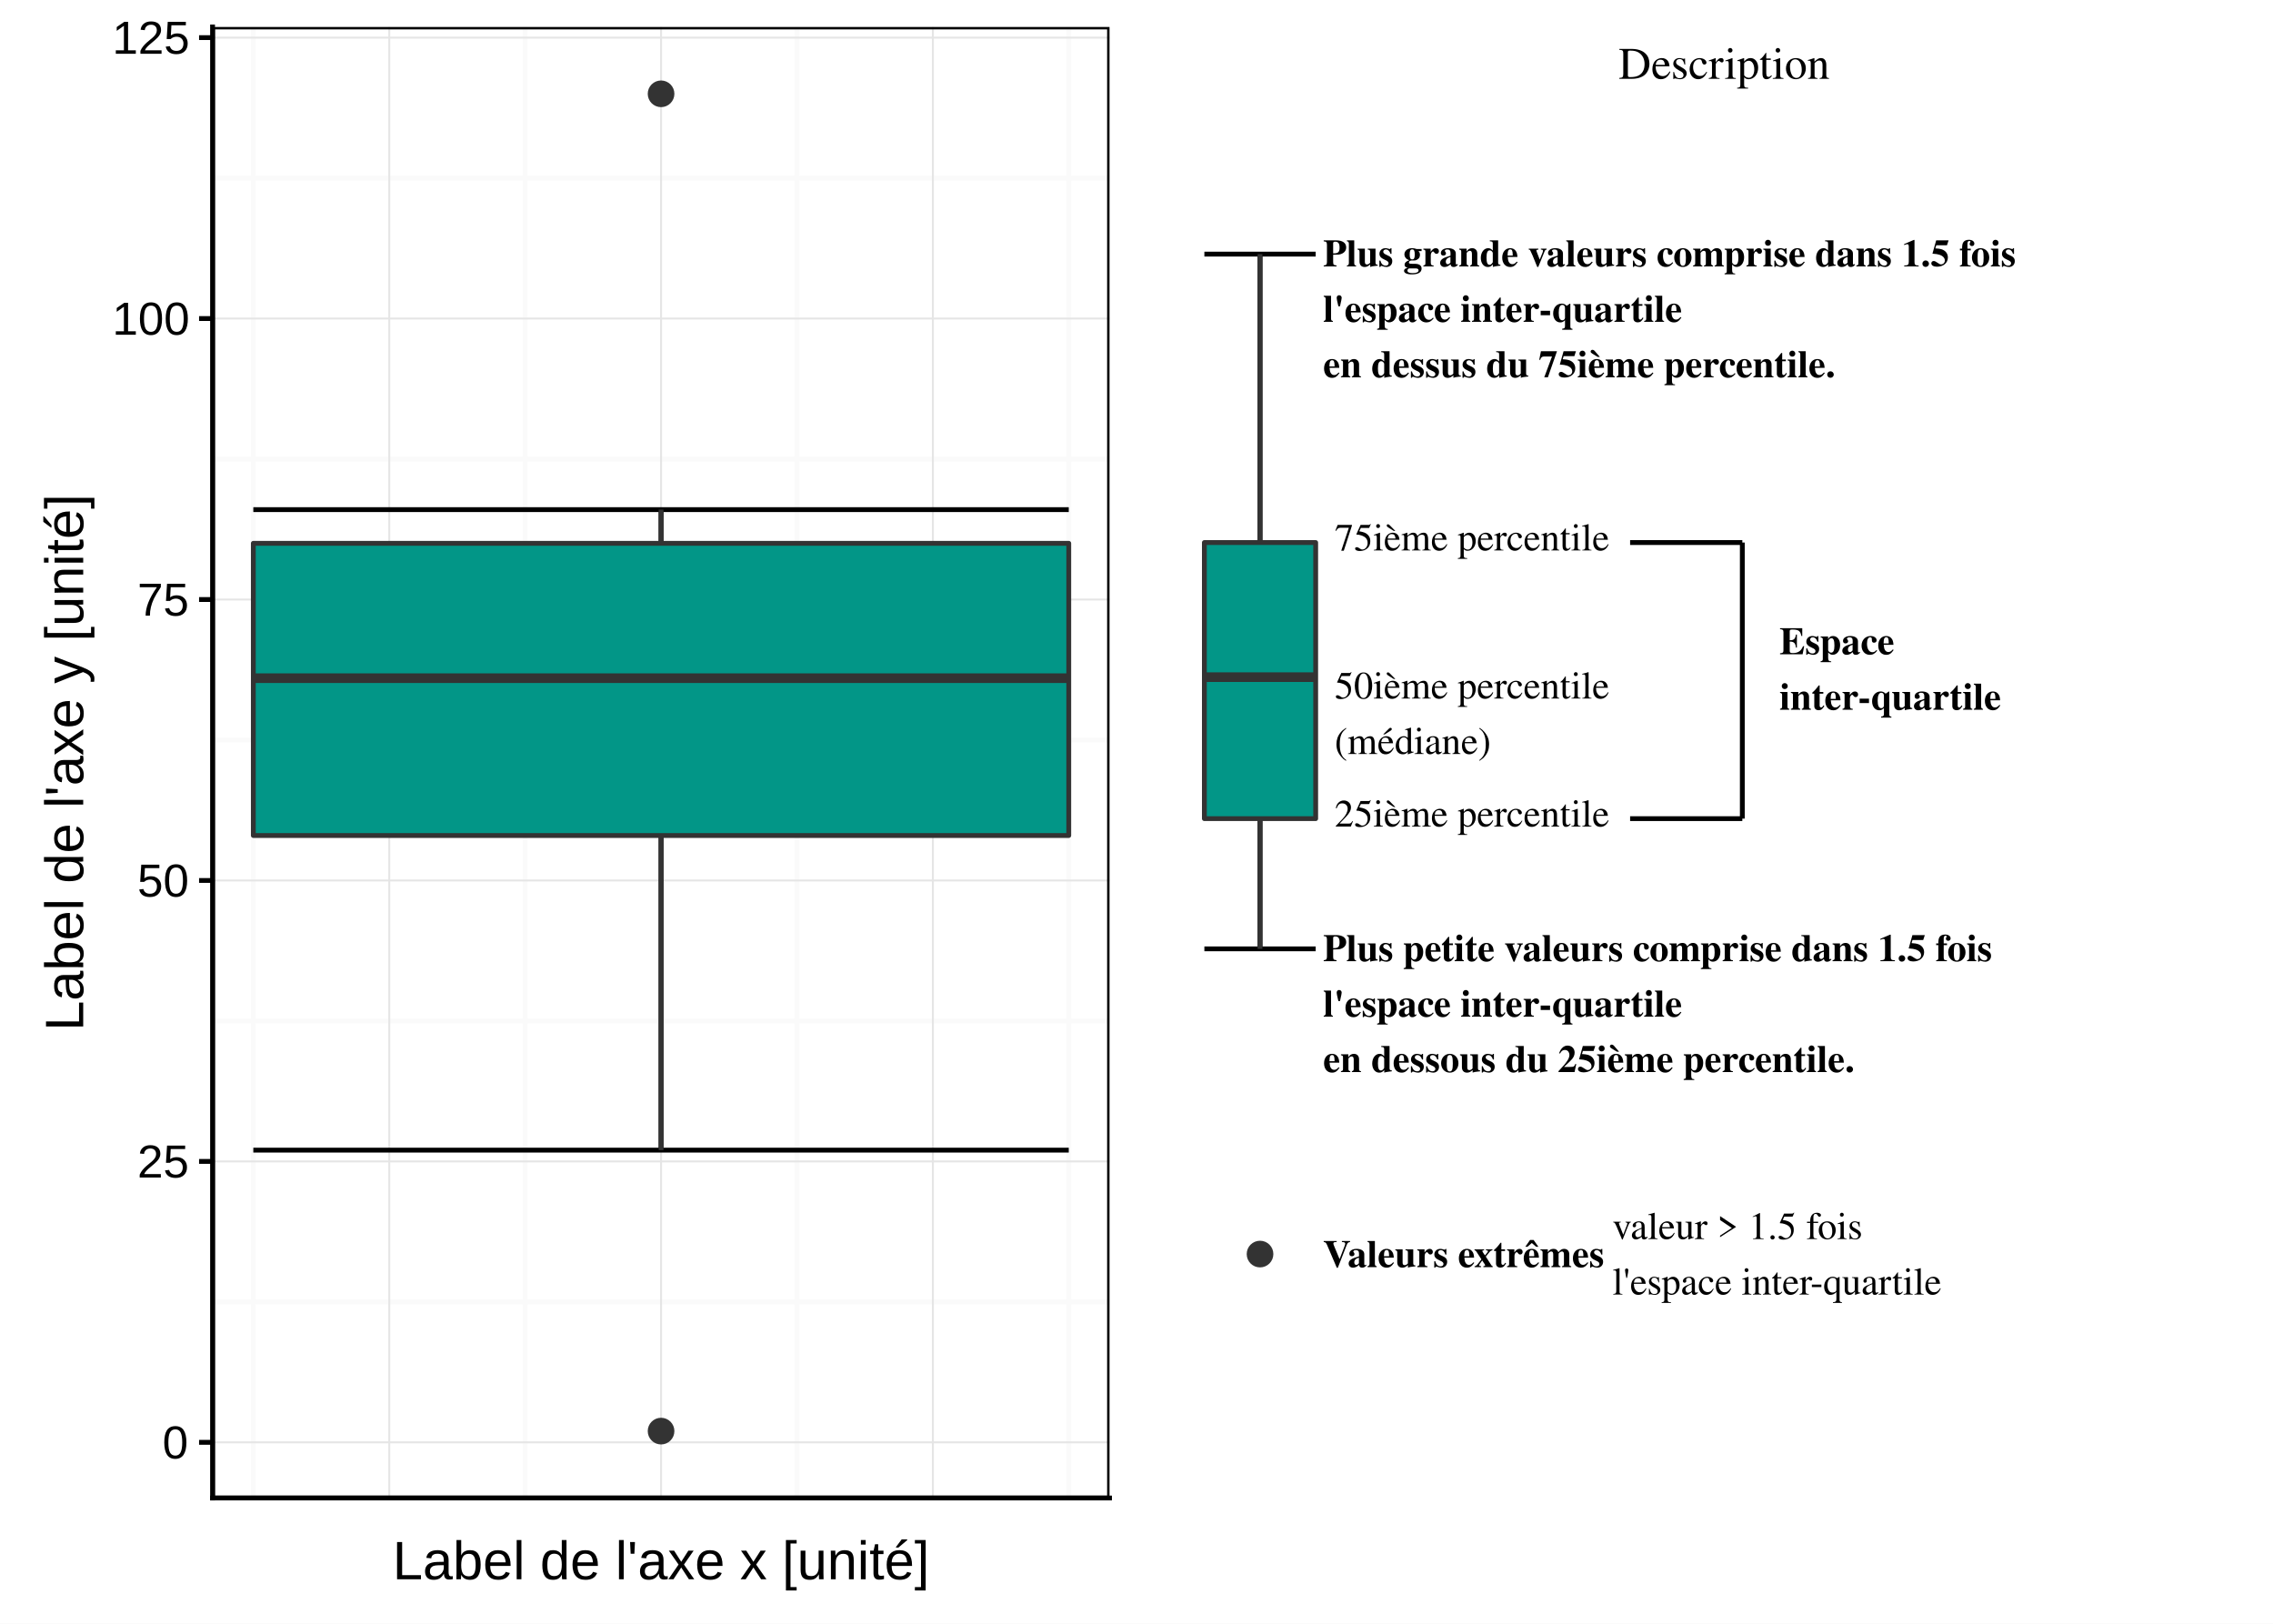
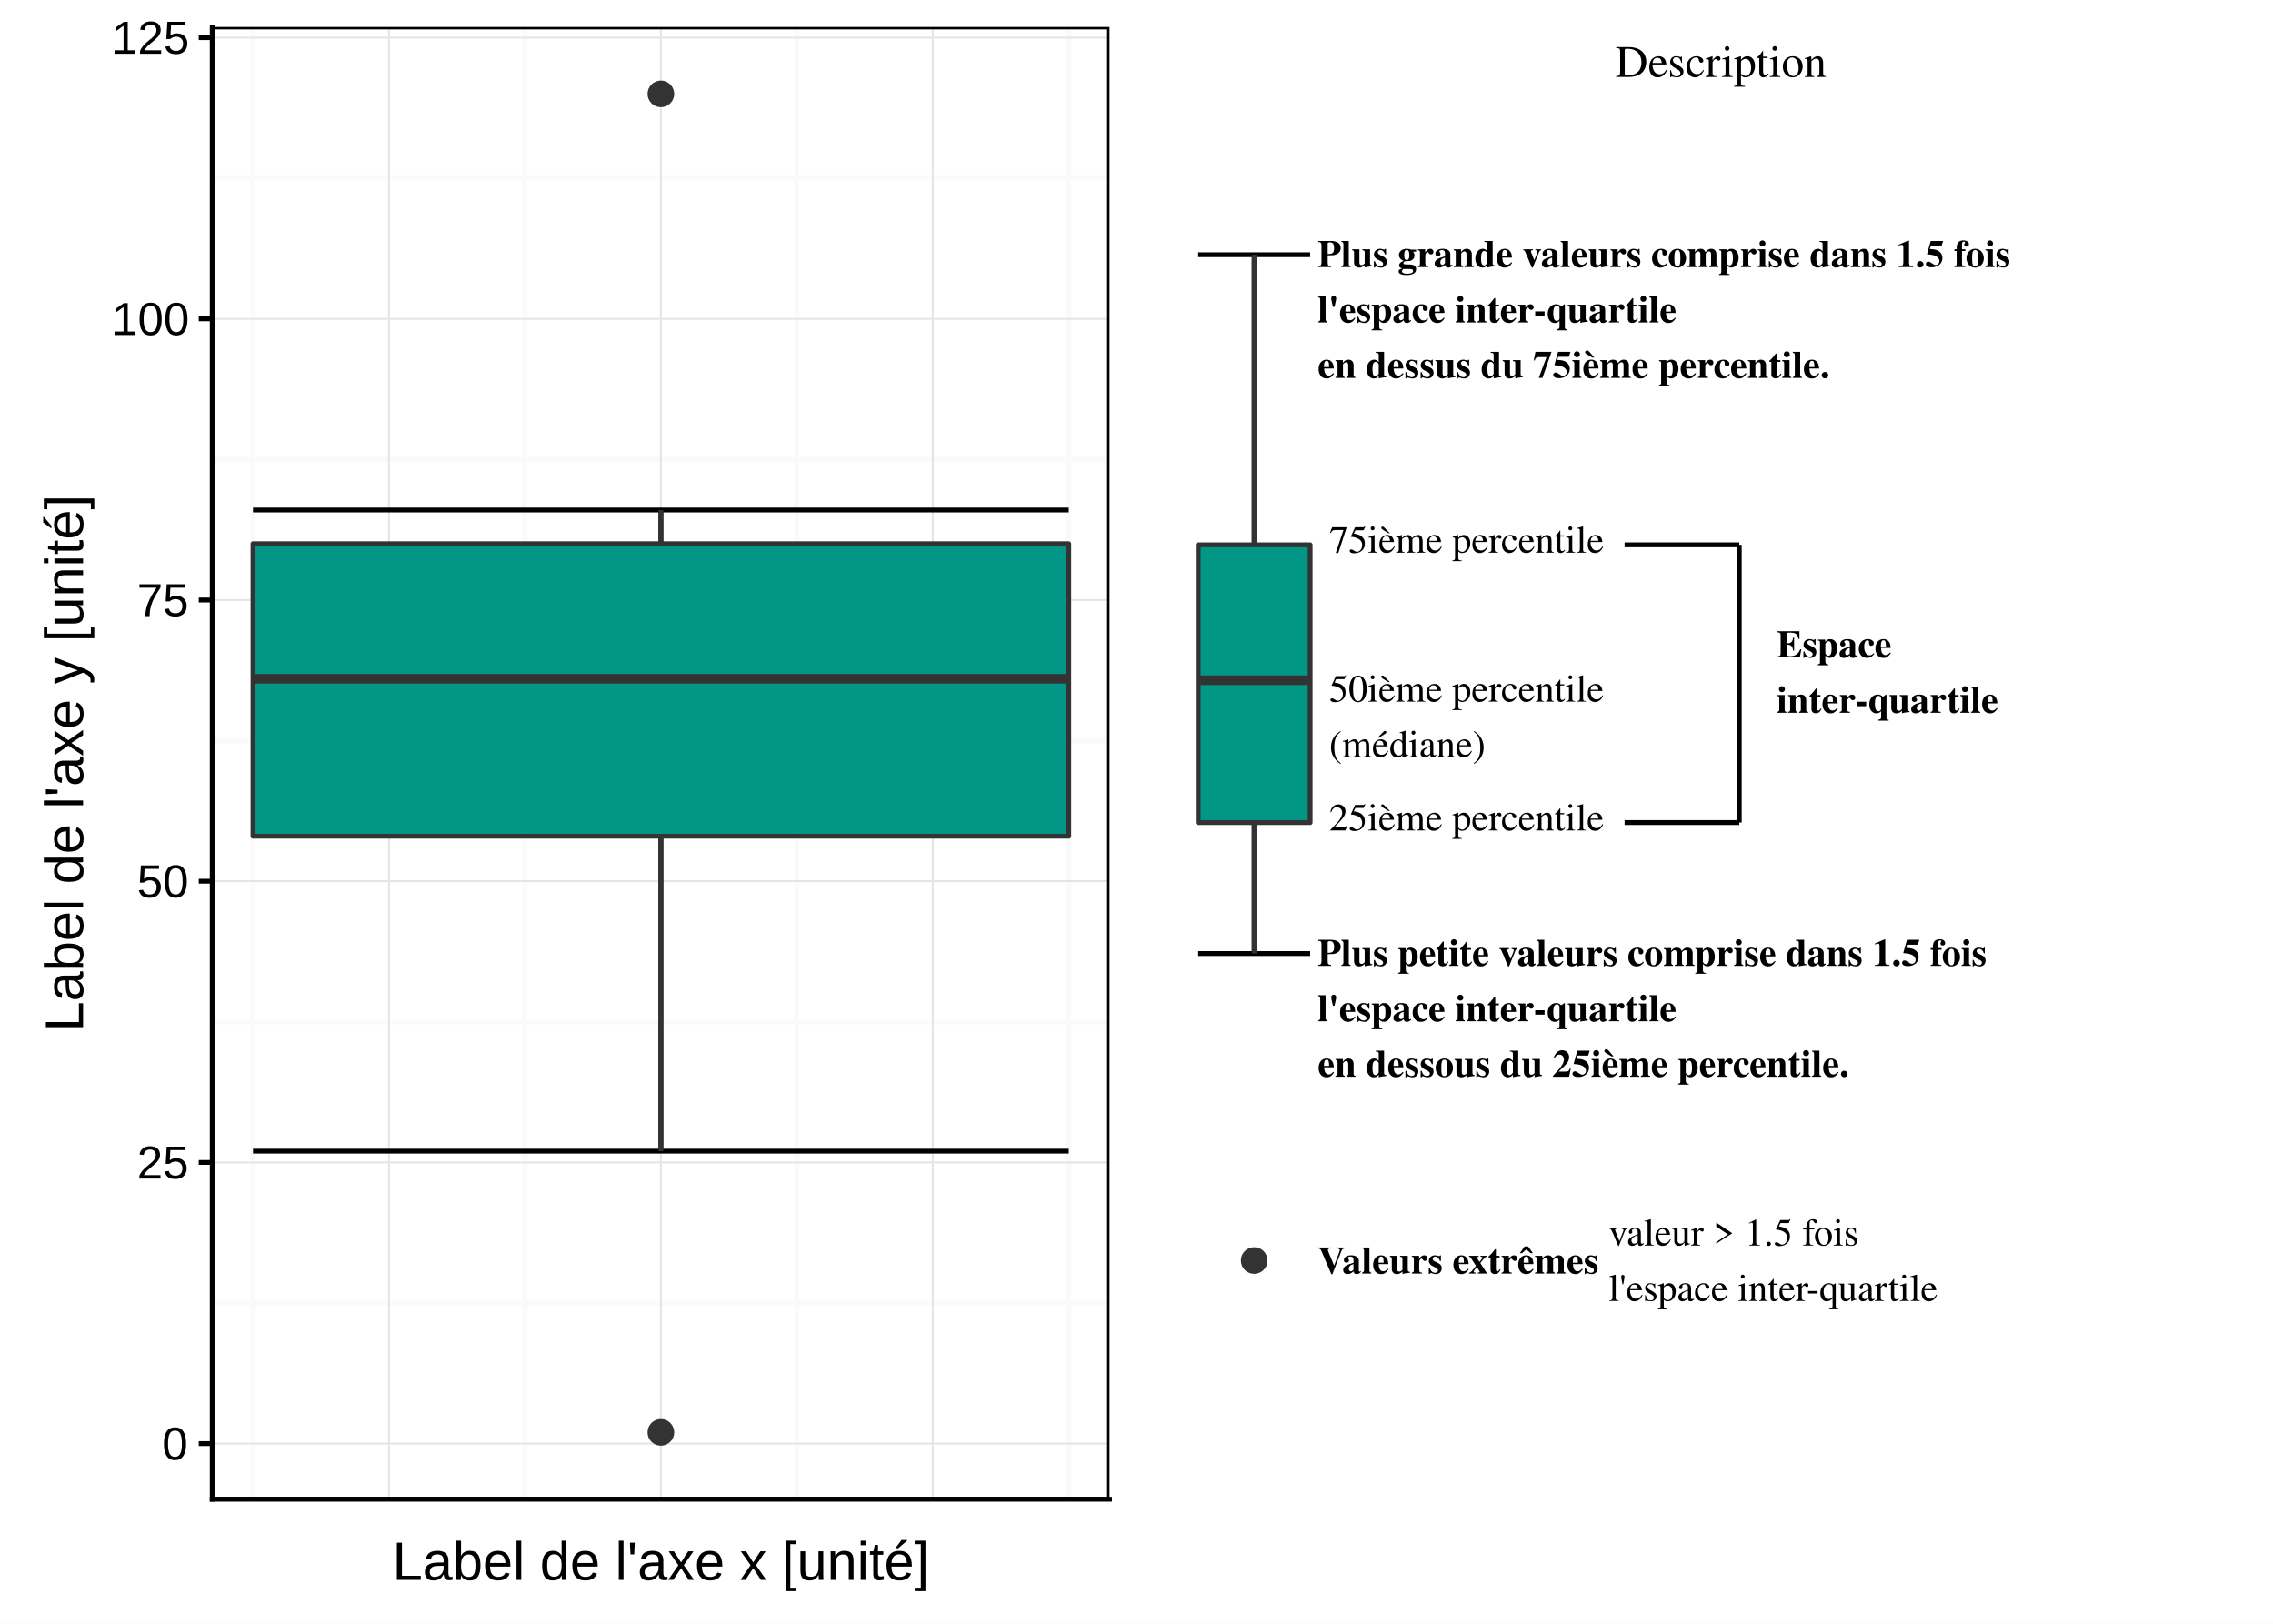
<svg xmlns="http://www.w3.org/2000/svg" viewBox="0 0 504.00 360.00">
  <defs>
    <style type="text/css">
    line, polyline, path, rect, circle {
      fill: none;
      stroke: #000000;
      stroke-linecap: round;
      stroke-linejoin: round;
      stroke-miterlimit: 10.00;
    }
  </style>
  </defs>
  <rect width="100%" height="100%" style="stroke: none; fill: #FFFFFF;" />
  <defs>
-     <clipPath id="cpMi41MTc2N2UtMTR8MjUyfDM2MHww">
+     <clipPath id="cpMHwyNTJ8MzYwfDA=">
      <rect x="0.00" y="0.00" width="252.00" height="360.00" />
    </clipPath>
  </defs>
-   <rect x="0.00" y="0.00" width="252.00" height="360.00" style="stroke-width: 0.00; stroke: none;" clip-path="url(#cpMi41MTc2N2UtMTR8MjUyfDM2MHww)" />
+   <rect x="0.00" y="0.00" width="252.00" height="360.00" style="stroke-width: 0.00; stroke: none;" clip-path="url(#cpMHwyNTJ8MzYwfDA=)" />
  <defs>
    <clipPath id="cpMHw1MDR8MzYwfDA=">
      <rect x="0.00" y="0.00" width="504.00" height="360.00" />
    </clipPath>
  </defs>
  <defs>
-     <clipPath id="cpNDcuMTMwM3wyNDYuMDIyfDMzMi4xMTZ8NS45Nzc1OA==">
-       <rect x="47.13" y="5.98" width="198.89" height="326.14" />
+     <clipPath id="cpNDcuMDU4M3wyNDYuMDIyfDMzMi40MDR8NS45Nzc1OA==">
+       <rect x="47.06" y="5.98" width="198.96" height="326.43" />
    </clipPath>
  </defs>
-   <rect x="47.13" y="5.98" width="198.89" height="326.14" style="stroke-width: 0.00; stroke: none; fill: #FFFFFF;" clip-path="url(#cpNDcuMTMwM3wyNDYuMDIyfDMzMi4xMTZ8NS45Nzc1OA==)" />
-   <polyline points="47.13,288.64 246.02,288.64 " style="stroke-width: 1.07; stroke: #FAFAFA; stroke-linecap: butt;" clip-path="url(#cpNDcuMTMwM3wyNDYuMDIyfDMzMi4xMTZ8NS45Nzc1OA==)" />
-   <polyline points="47.13,226.35 246.02,226.35 " style="stroke-width: 1.07; stroke: #FAFAFA; stroke-linecap: butt;" clip-path="url(#cpNDcuMTMwM3wyNDYuMDIyfDMzMi4xMTZ8NS45Nzc1OA==)" />
-   <polyline points="47.13,164.06 246.02,164.06 " style="stroke-width: 1.07; stroke: #FAFAFA; stroke-linecap: butt;" clip-path="url(#cpNDcuMTMwM3wyNDYuMDIyfDMzMi4xMTZ8NS45Nzc1OA==)" />
-   <polyline points="47.13,101.78 246.02,101.78 " style="stroke-width: 1.07; stroke: #FAFAFA; stroke-linecap: butt;" clip-path="url(#cpNDcuMTMwM3wyNDYuMDIyfDMzMi4xMTZ8NS45Nzc1OA==)" />
-   <polyline points="47.13,39.49 246.02,39.49 " style="stroke-width: 1.07; stroke: #FAFAFA; stroke-linecap: butt;" clip-path="url(#cpNDcuMTMwM3wyNDYuMDIyfDMzMi4xMTZ8NS45Nzc1OA==)" />
-   <polyline points="56.17,332.12 56.17,5.98 " style="stroke-width: 1.07; stroke: #FAFAFA; stroke-linecap: butt;" clip-path="url(#cpNDcuMTMwM3wyNDYuMDIyfDMzMi4xMTZ8NS45Nzc1OA==)" />
-   <polyline points="116.44,332.12 116.44,5.98 " style="stroke-width: 1.07; stroke: #FAFAFA; stroke-linecap: butt;" clip-path="url(#cpNDcuMTMwM3wyNDYuMDIyfDMzMi4xMTZ8NS45Nzc1OA==)" />
-   <polyline points="176.71,332.12 176.71,5.98 " style="stroke-width: 1.07; stroke: #FAFAFA; stroke-linecap: butt;" clip-path="url(#cpNDcuMTMwM3wyNDYuMDIyfDMzMi4xMTZ8NS45Nzc1OA==)" />
-   <polyline points="236.98,332.12 236.98,5.98 " style="stroke-width: 1.07; stroke: #FAFAFA; stroke-linecap: butt;" clip-path="url(#cpNDcuMTMwM3wyNDYuMDIyfDMzMi4xMTZ8NS45Nzc1OA==)" />
-   <polyline points="47.13,319.78 246.02,319.78 " style="stroke-width: 0.43; stroke: #E5E5E5; stroke-linecap: butt;" clip-path="url(#cpNDcuMTMwM3wyNDYuMDIyfDMzMi4xMTZ8NS45Nzc1OA==)" />
-   <polyline points="47.13,257.50 246.02,257.50 " style="stroke-width: 0.43; stroke: #E5E5E5; stroke-linecap: butt;" clip-path="url(#cpNDcuMTMwM3wyNDYuMDIyfDMzMi4xMTZ8NS45Nzc1OA==)" />
-   <polyline points="47.13,195.21 246.02,195.21 " style="stroke-width: 0.43; stroke: #E5E5E5; stroke-linecap: butt;" clip-path="url(#cpNDcuMTMwM3wyNDYuMDIyfDMzMi4xMTZ8NS45Nzc1OA==)" />
-   <polyline points="47.13,132.92 246.02,132.92 " style="stroke-width: 0.43; stroke: #E5E5E5; stroke-linecap: butt;" clip-path="url(#cpNDcuMTMwM3wyNDYuMDIyfDMzMi4xMTZ8NS45Nzc1OA==)" />
-   <polyline points="47.13,70.63 246.02,70.63 " style="stroke-width: 0.43; stroke: #E5E5E5; stroke-linecap: butt;" clip-path="url(#cpNDcuMTMwM3wyNDYuMDIyfDMzMi4xMTZ8NS45Nzc1OA==)" />
-   <polyline points="47.13,8.34 246.02,8.34 " style="stroke-width: 0.43; stroke: #E5E5E5; stroke-linecap: butt;" clip-path="url(#cpNDcuMTMwM3wyNDYuMDIyfDMzMi4xMTZ8NS45Nzc1OA==)" />
-   <polyline points="86.31,332.12 86.31,5.98 " style="stroke-width: 0.43; stroke: #E5E5E5; stroke-linecap: butt;" clip-path="url(#cpNDcuMTMwM3wyNDYuMDIyfDMzMi4xMTZ8NS45Nzc1OA==)" />
-   <polyline points="146.58,332.12 146.58,5.98 " style="stroke-width: 0.43; stroke: #E5E5E5; stroke-linecap: butt;" clip-path="url(#cpNDcuMTMwM3wyNDYuMDIyfDMzMi4xMTZ8NS45Nzc1OA==)" />
-   <polyline points="206.85,332.12 206.85,5.98 " style="stroke-width: 0.43; stroke: #E5E5E5; stroke-linecap: butt;" clip-path="url(#cpNDcuMTMwM3wyNDYuMDIyfDMzMi4xMTZ8NS45Nzc1OA==)" />
-   <polyline points="56.17,112.99 236.98,112.99 " style="stroke-width: 1.07; stroke-linecap: butt;" clip-path="url(#cpNDcuMTMwM3wyNDYuMDIyfDMzMi4xMTZ8NS45Nzc1OA==)" />
-   <polyline points="146.58,112.99 146.58,255.00 " style="stroke-width: 1.07; stroke-linecap: butt;" clip-path="url(#cpNDcuMTMwM3wyNDYuMDIyfDMzMi4xMTZ8NS45Nzc1OA==)" />
-   <polyline points="56.17,255.00 236.98,255.00 " style="stroke-width: 1.07; stroke-linecap: butt;" clip-path="url(#cpNDcuMTMwM3wyNDYuMDIyfDMzMi4xMTZ8NS45Nzc1OA==)" />
-   <circle cx="146.58" cy="317.29" r="1.95pt" style="stroke-width: 0.71; stroke: #333333; fill: #333333;" clip-path="url(#cpNDcuMTMwM3wyNDYuMDIyfDMzMi4xMTZ8NS45Nzc1OA==)" />
-   <circle cx="146.58" cy="20.80" r="1.95pt" style="stroke-width: 0.71; stroke: #333333; fill: #333333;" clip-path="url(#cpNDcuMTMwM3wyNDYuMDIyfDMzMi4xMTZ8NS45Nzc1OA==)" />
-   <line x1="146.58" y1="120.46" x2="146.58" y2="112.99" style="stroke-width: 1.07; stroke: #333333; stroke-linecap: butt;" clip-path="url(#cpNDcuMTMwM3wyNDYuMDIyfDMzMi4xMTZ8NS45Nzc1OA==)" />
-   <line x1="146.58" y1="185.24" x2="146.58" y2="255.00" style="stroke-width: 1.07; stroke: #333333; stroke-linecap: butt;" clip-path="url(#cpNDcuMTMwM3wyNDYuMDIyfDMzMi4xMTZ8NS45Nzc1OA==)" />
-   <polyline points="56.17,120.46 56.17,185.24 236.98,185.24 236.98,120.46 56.17,120.46 " style="stroke-width: 1.07; stroke: #333333; fill: #029687;" clip-path="url(#cpNDcuMTMwM3wyNDYuMDIyfDMzMi4xMTZ8NS45Nzc1OA==)" />
-   <line x1="56.17" y1="150.36" x2="236.98" y2="150.36" style="stroke-width: 2.13; stroke: #333333; stroke-linecap: butt;" clip-path="url(#cpNDcuMTMwM3wyNDYuMDIyfDMzMi4xMTZ8NS45Nzc1OA==)" />
-   <rect x="47.13" y="5.98" width="198.89" height="326.14" style="stroke-width: 1.07;" clip-path="url(#cpNDcuMTMwM3wyNDYuMDIyfDMzMi4xMTZ8NS45Nzc1OA==)" />
+   <rect x="47.06" y="5.98" width="198.96" height="326.43" style="stroke-width: 0.00; stroke: none; fill: #FFFFFF;" clip-path="url(#cpNDcuMDU4M3wyNDYuMDIyfDMzMi40MDR8NS45Nzc1OA==)" />
+   <polyline points="47.06,288.89 246.02,288.89 " style="stroke-width: 1.07; stroke: #FAFAFA; stroke-linecap: butt;" clip-path="url(#cpNDcuMDU4M3wyNDYuMDIyfDMzMi40MDR8NS45Nzc1OA==)" />
+   <polyline points="47.06,226.55 246.02,226.55 " style="stroke-width: 1.07; stroke: #FAFAFA; stroke-linecap: butt;" clip-path="url(#cpNDcuMDU4M3wyNDYuMDIyfDMzMi40MDR8NS45Nzc1OA==)" />
+   <polyline points="47.06,164.20 246.02,164.20 " style="stroke-width: 1.07; stroke: #FAFAFA; stroke-linecap: butt;" clip-path="url(#cpNDcuMDU4M3wyNDYuMDIyfDMzMi40MDR8NS45Nzc1OA==)" />
+   <polyline points="47.06,101.86 246.02,101.86 " style="stroke-width: 1.07; stroke: #FAFAFA; stroke-linecap: butt;" clip-path="url(#cpNDcuMDU4M3wyNDYuMDIyfDMzMi40MDR8NS45Nzc1OA==)" />
+   <polyline points="47.06,39.52 246.02,39.52 " style="stroke-width: 1.07; stroke: #FAFAFA; stroke-linecap: butt;" clip-path="url(#cpNDcuMDU4M3wyNDYuMDIyfDMzMi40MDR8NS45Nzc1OA==)" />
+   <polyline points="56.10,332.40 56.10,5.98 " style="stroke-width: 1.07; stroke: #FAFAFA; stroke-linecap: butt;" clip-path="url(#cpNDcuMDU4M3wyNDYuMDIyfDMzMi40MDR8NS45Nzc1OA==)" />
+   <polyline points="116.39,332.40 116.39,5.98 " style="stroke-width: 1.07; stroke: #FAFAFA; stroke-linecap: butt;" clip-path="url(#cpNDcuMDU4M3wyNDYuMDIyfDMzMi40MDR8NS45Nzc1OA==)" />
+   <polyline points="176.69,332.40 176.69,5.98 " style="stroke-width: 1.07; stroke: #FAFAFA; stroke-linecap: butt;" clip-path="url(#cpNDcuMDU4M3wyNDYuMDIyfDMzMi40MDR8NS45Nzc1OA==)" />
+   <polyline points="236.98,332.40 236.98,5.98 " style="stroke-width: 1.07; stroke: #FAFAFA; stroke-linecap: butt;" clip-path="url(#cpNDcuMDU4M3wyNDYuMDIyfDMzMi40MDR8NS45Nzc1OA==)" />
+   <polyline points="47.06,320.06 246.02,320.06 " style="stroke-width: 0.43; stroke: #E5E5E5; stroke-linecap: butt;" clip-path="url(#cpNDcuMDU4M3wyNDYuMDIyfDMzMi40MDR8NS45Nzc1OA==)" />
+   <polyline points="47.06,257.72 246.02,257.72 " style="stroke-width: 0.43; stroke: #E5E5E5; stroke-linecap: butt;" clip-path="url(#cpNDcuMDU4M3wyNDYuMDIyfDMzMi40MDR8NS45Nzc1OA==)" />
+   <polyline points="47.06,195.37 246.02,195.37 " style="stroke-width: 0.43; stroke: #E5E5E5; stroke-linecap: butt;" clip-path="url(#cpNDcuMDU4M3wyNDYuMDIyfDMzMi40MDR8NS45Nzc1OA==)" />
+   <polyline points="47.06,133.03 246.02,133.03 " style="stroke-width: 0.43; stroke: #E5E5E5; stroke-linecap: butt;" clip-path="url(#cpNDcuMDU4M3wyNDYuMDIyfDMzMi40MDR8NS45Nzc1OA==)" />
+   <polyline points="47.06,70.69 246.02,70.69 " style="stroke-width: 0.43; stroke: #E5E5E5; stroke-linecap: butt;" clip-path="url(#cpNDcuMDU4M3wyNDYuMDIyfDMzMi40MDR8NS45Nzc1OA==)" />
+   <polyline points="47.06,8.35 246.02,8.35 " style="stroke-width: 0.43; stroke: #E5E5E5; stroke-linecap: butt;" clip-path="url(#cpNDcuMDU4M3wyNDYuMDIyfDMzMi40MDR8NS45Nzc1OA==)" />
+   <polyline points="86.25,332.40 86.25,5.98 " style="stroke-width: 0.43; stroke: #E5E5E5; stroke-linecap: butt;" clip-path="url(#cpNDcuMDU4M3wyNDYuMDIyfDMzMi40MDR8NS45Nzc1OA==)" />
+   <polyline points="146.54,332.40 146.54,5.98 " style="stroke-width: 0.43; stroke: #E5E5E5; stroke-linecap: butt;" clip-path="url(#cpNDcuMDU4M3wyNDYuMDIyfDMzMi40MDR8NS45Nzc1OA==)" />
+   <polyline points="206.83,332.40 206.83,5.98 " style="stroke-width: 0.43; stroke: #E5E5E5; stroke-linecap: butt;" clip-path="url(#cpNDcuMDU4M3wyNDYuMDIyfDMzMi40MDR8NS45Nzc1OA==)" />
+   <polyline points="56.10,113.08 236.98,113.08 " style="stroke-width: 1.07; stroke-linecap: butt;" clip-path="url(#cpNDcuMDU4M3wyNDYuMDIyfDMzMi40MDR8NS45Nzc1OA==)" />
+   <polyline points="146.54,113.08 146.54,255.22 " style="stroke-width: 1.07; stroke-linecap: butt;" clip-path="url(#cpNDcuMDU4M3wyNDYuMDIyfDMzMi40MDR8NS45Nzc1OA==)" />
+   <polyline points="56.10,255.22 236.98,255.22 " style="stroke-width: 1.07; stroke-linecap: butt;" clip-path="url(#cpNDcuMDU4M3wyNDYuMDIyfDMzMi40MDR8NS45Nzc1OA==)" />
+   <circle cx="146.54" cy="317.57" r="1.95pt" style="stroke-width: 0.71; stroke: #333333; fill: #333333;" clip-path="url(#cpNDcuMDU4M3wyNDYuMDIyfDMzMi40MDR8NS45Nzc1OA==)" />
+   <circle cx="146.54" cy="20.82" r="1.95pt" style="stroke-width: 0.71; stroke: #333333; fill: #333333;" clip-path="url(#cpNDcuMDU4M3wyNDYuMDIyfDMzMi40MDR8NS45Nzc1OA==)" />
+   <line x1="146.54" y1="120.56" x2="146.54" y2="113.08" style="stroke-width: 1.07; stroke: #333333; stroke-linecap: butt;" clip-path="url(#cpNDcuMDU4M3wyNDYuMDIyfDMzMi40MDR8NS45Nzc1OA==)" />
+   <line x1="146.54" y1="185.40" x2="146.54" y2="255.22" style="stroke-width: 1.07; stroke: #333333; stroke-linecap: butt;" clip-path="url(#cpNDcuMDU4M3wyNDYuMDIyfDMzMi40MDR8NS45Nzc1OA==)" />
+   <polyline points="56.10,120.56 56.10,185.40 236.98,185.40 236.98,120.56 56.10,120.56 " style="stroke-width: 1.07; stroke: #333333; fill: #029687;" clip-path="url(#cpNDcuMDU4M3wyNDYuMDIyfDMzMi40MDR8NS45Nzc1OA==)" />
+   <line x1="56.10" y1="150.49" x2="236.98" y2="150.49" style="stroke-width: 2.13; stroke: #333333; stroke-linecap: butt;" clip-path="url(#cpNDcuMDU4M3wyNDYuMDIyfDMzMi40MDR8NS45Nzc1OA==)" />
+   <rect x="47.06" y="5.98" width="198.96" height="326.43" style="stroke-width: 1.07;" clip-path="url(#cpNDcuMDU4M3wyNDYuMDIyfDMzMi40MDR8NS45Nzc1OA==)" />
  <defs>
    <clipPath id="cpMHw1MDR8MzYwfDA=">
      <rect x="0.00" y="0.00" width="504.00" height="360.00" />
    </clipPath>
  </defs>
-   <polyline points="47.13,332.12 47.13,5.98 " style="stroke-width: 1.07; stroke-linecap: square;" clip-path="url(#cpMHw1MDR8MzYwfDA=)" />
+   <polyline points="47.06,332.40 47.06,5.98 " style="stroke-width: 1.07; stroke-linecap: square;" clip-path="url(#cpMHw1MDR8MzYwfDA=)" />
  <g clip-path="url(#cpMHw1MDR8MzYwfDA=)">
-     <text x="36.02" y="323.36" style="font-size: 10.28px; font-family: Arial;" textLength="5.56px" lengthAdjust="spacingAndGlyphs">0</text>
+     <text x="35.95" y="323.64" style="font-size: 10.28px; font-family: Arial;" textLength="5.56px" lengthAdjust="spacingAndGlyphs">0</text>
  </g>
  <g clip-path="url(#cpMHw1MDR8MzYwfDA=)">
-     <text x="30.46" y="261.07" style="font-size: 10.28px; font-family: Arial;" textLength="11.12px" lengthAdjust="spacingAndGlyphs">25</text>
+     <text x="30.39" y="261.30" style="font-size: 10.28px; font-family: Arial;" textLength="11.12px" lengthAdjust="spacingAndGlyphs">25</text>
  </g>
  <g clip-path="url(#cpMHw1MDR8MzYwfDA=)">
-     <text x="30.46" y="198.79" style="font-size: 10.28px; font-family: Arial;" textLength="11.12px" lengthAdjust="spacingAndGlyphs">50</text>
+     <text x="30.39" y="198.95" style="font-size: 10.28px; font-family: Arial;" textLength="11.12px" lengthAdjust="spacingAndGlyphs">50</text>
  </g>
  <g clip-path="url(#cpMHw1MDR8MzYwfDA=)">
-     <text x="30.46" y="136.50" style="font-size: 10.28px; font-family: Arial;" textLength="11.12px" lengthAdjust="spacingAndGlyphs">75</text>
+     <text x="30.39" y="136.61" style="font-size: 10.28px; font-family: Arial;" textLength="11.12px" lengthAdjust="spacingAndGlyphs">75</text>
  </g>
  <g clip-path="url(#cpMHw1MDR8MzYwfDA=)">
-     <text x="24.90" y="74.21" style="font-size: 10.28px; font-family: Arial;" textLength="16.68px" lengthAdjust="spacingAndGlyphs">100</text>
+     <text x="24.82" y="74.27" style="font-size: 10.28px; font-family: Arial;" textLength="16.68px" lengthAdjust="spacingAndGlyphs">100</text>
  </g>
  <g clip-path="url(#cpMHw1MDR8MzYwfDA=)">
-     <text x="24.90" y="11.92" style="font-size: 10.28px; font-family: Arial;" textLength="16.68px" lengthAdjust="spacingAndGlyphs">125</text>
+     <text x="24.82" y="11.92" style="font-size: 10.28px; font-family: Arial;" textLength="16.68px" lengthAdjust="spacingAndGlyphs">125</text>
  </g>
-   <polyline points="44.14,319.78 47.13,319.78 " style="stroke-width: 1.07; stroke-linecap: butt;" clip-path="url(#cpMHw1MDR8MzYwfDA=)" />
-   <polyline points="44.14,257.50 47.13,257.50 " style="stroke-width: 1.07; stroke-linecap: butt;" clip-path="url(#cpMHw1MDR8MzYwfDA=)" />
-   <polyline points="44.14,195.21 47.13,195.21 " style="stroke-width: 1.07; stroke-linecap: butt;" clip-path="url(#cpMHw1MDR8MzYwfDA=)" />
-   <polyline points="44.14,132.92 47.13,132.92 " style="stroke-width: 1.07; stroke-linecap: butt;" clip-path="url(#cpMHw1MDR8MzYwfDA=)" />
-   <polyline points="44.14,70.63 47.13,70.63 " style="stroke-width: 1.07; stroke-linecap: butt;" clip-path="url(#cpMHw1MDR8MzYwfDA=)" />
-   <polyline points="44.14,8.34 47.13,8.34 " style="stroke-width: 1.07; stroke-linecap: butt;" clip-path="url(#cpMHw1MDR8MzYwfDA=)" />
-   <polyline points="47.13,332.12 246.02,332.12 " style="stroke-width: 1.07; stroke-linecap: square;" clip-path="url(#cpMHw1MDR8MzYwfDA=)" />
+   <polyline points="44.07,320.06 47.06,320.06 " style="stroke-width: 1.07; stroke-linecap: butt;" clip-path="url(#cpMHw1MDR8MzYwfDA=)" />
+   <polyline points="44.07,257.72 47.06,257.72 " style="stroke-width: 1.07; stroke-linecap: butt;" clip-path="url(#cpMHw1MDR8MzYwfDA=)" />
+   <polyline points="44.07,195.37 47.06,195.37 " style="stroke-width: 1.07; stroke-linecap: butt;" clip-path="url(#cpMHw1MDR8MzYwfDA=)" />
+   <polyline points="44.07,133.03 47.06,133.03 " style="stroke-width: 1.07; stroke-linecap: butt;" clip-path="url(#cpMHw1MDR8MzYwfDA=)" />
+   <polyline points="44.07,70.69 47.06,70.69 " style="stroke-width: 1.07; stroke-linecap: butt;" clip-path="url(#cpMHw1MDR8MzYwfDA=)" />
+   <polyline points="44.07,8.35 47.06,8.35 " style="stroke-width: 1.07; stroke-linecap: butt;" clip-path="url(#cpMHw1MDR8MzYwfDA=)" />
+   <polyline points="47.06,332.40 246.02,332.40 " style="stroke-width: 1.07; stroke-linecap: square;" clip-path="url(#cpMHw1MDR8MzYwfDA=)" />
  <g clip-path="url(#cpMHw1MDR8MzYwfDA=)">
-     <text x="87.06" y="350.14" style="font-size: 12.00px; font-family: Arial;" textLength="119.04px" lengthAdjust="spacingAndGlyphs">Label de l'axe x [unité]</text>
+     <text x="87.02" y="350.29" style="font-size: 12.00px; font-family: Arial;" textLength="119.04px" lengthAdjust="spacingAndGlyphs">Label de l'axe x [unité]</text>
  </g>
  <g clip-path="url(#cpMHw1MDR8MzYwfDA=)">
-     <text transform="translate(18.45,228.57) rotate(-90)" style="font-size: 12.00px; font-family: Arial;" textLength="119.04px" lengthAdjust="spacingAndGlyphs">Label de l'axe y [unité]</text>
+     <text transform="translate(18.42,228.71) rotate(-90)" style="font-size: 12.00px; font-family: Arial;" textLength="119.04px" lengthAdjust="spacingAndGlyphs">Label de l'axe y [unité]</text>
  </g>
  <defs>
-     <clipPath id="cpMjUyfDUwNHwzNTEuNjMzfDguMzY3NA==">
-       <rect x="252.00" y="8.37" width="252.00" height="343.27" />
+     <clipPath id="cpMjUyfDUwNHwzNTIuMDM2fDcuOTYzODg=">
+       <rect x="252.00" y="7.96" width="252.00" height="344.07" />
    </clipPath>
  </defs>
  <defs>
    <clipPath id="cpMHw1MDR8MzYwfDA=">
      <rect x="0.00" y="0.00" width="504.00" height="360.00" />
    </clipPath>
  </defs>
  <defs>
-     <clipPath id="cpMjYyLjkzNHw1MDEuNTA5fDM0MC42OTl8MjIuNTk4MQ==">
-       <rect x="262.93" y="22.60" width="238.58" height="318.10" />
+     <clipPath id="cpMjYxLjUzOXw1MDEuNTA5fDM0Mi40OTd8MjIuNTM2Nw==">
+       <rect x="261.54" y="22.54" width="239.97" height="319.96" />
    </clipPath>
  </defs>
-   <polyline points="267.05,56.34 291.73,56.34 " style="stroke-width: 1.07; stroke-linecap: butt;" clip-path="url(#cpMjYyLjkzNHw1MDEuNTA5fDM0MC42OTl8MjIuNTk4MQ==)" />
-   <polyline points="279.39,56.34 279.39,210.37 " style="stroke-width: 1.07; stroke-linecap: butt;" clip-path="url(#cpMjYyLjkzNHw1MDEuNTA5fDM0MC42OTl8MjIuNTk4MQ==)" />
-   <polyline points="267.05,210.37 291.73,210.37 " style="stroke-width: 1.07; stroke-linecap: butt;" clip-path="url(#cpMjYyLjkzNHw1MDEuNTA5fDM0MC42OTl8MjIuNTk4MQ==)" />
-   <circle cx="279.39" cy="278.04" r="1.95pt" style="stroke-width: 0.71; stroke: #333333; fill: #333333;" clip-path="url(#cpMjYyLjkzNHw1MDEuNTA5fDM0MC42OTl8MjIuNTk4MQ==)" />
-   <line x1="279.39" y1="120.29" x2="279.39" y2="56.34" style="stroke-width: 1.07; stroke: #333333; stroke-linecap: butt;" clip-path="url(#cpMjYyLjkzNHw1MDEuNTA5fDM0MC42OTl8MjIuNTk4MQ==)" />
-   <line x1="279.39" y1="181.50" x2="279.39" y2="210.37" style="stroke-width: 1.07; stroke: #333333; stroke-linecap: butt;" clip-path="url(#cpMjYyLjkzNHw1MDEuNTA5fDM0MC42OTl8MjIuNTk4MQ==)" />
-   <polyline points="267.05,120.29 267.05,181.50 291.73,181.50 291.73,120.29 267.05,120.29 " style="stroke-width: 1.07; stroke: #333333; fill: #029687;" clip-path="url(#cpMjYyLjkzNHw1MDEuNTA5fDM0MC42OTl8MjIuNTk4MQ==)" />
-   <line x1="267.05" y1="150.13" x2="291.73" y2="150.13" style="stroke-width: 2.13; stroke: #333333; stroke-linecap: butt;" clip-path="url(#cpMjYyLjkzNHw1MDEuNTA5fDM0MC42OTl8MjIuNTk4MQ==)" />
-   <line x1="386.33" y1="181.50" x2="386.33" y2="120.29" style="stroke-width: 1.07; stroke-linecap: butt;" clip-path="url(#cpMjYyLjkzNHw1MDEuNTA5fDM0MC42OTl8MjIuNTk4MQ==)" />
-   <line x1="295.84" y1="181.50" x2="386.33" y2="181.50" style="stroke-width: 1.07; stroke-linecap: butt;" clip-path="url(#cpMjYyLjkzNHw1MDEuNTA5fDM0MC42OTl8MjIuNTk4MQ==)" />
-   <line x1="295.84" y1="120.29" x2="386.33" y2="120.29" style="stroke-width: 1.07; stroke-linecap: butt;" clip-path="url(#cpMjYyLjkzNHw1MDEuNTA5fDM0MC42OTl8MjIuNTk4MQ==)" />
-   <g clip-path="url(#cpMjYyLjkzNHw1MDEuNTA5fDM0MC42OTl8MjIuNTk4MQ==)">
-     <text x="394.56" y="145.06" style="font-size: 8.54px; font-weight: bold; font-family: Times;" textLength="27.73px" lengthAdjust="spacingAndGlyphs">Espace </text>
+   <polyline points="265.68,56.47 290.50,56.47 " style="stroke-width: 1.07; stroke-linecap: butt;" clip-path="url(#cpMjYxLjUzOXw1MDEuNTA5fDM0Mi40OTd8MjIuNTM2Nw==)" />
+   <polyline points="278.09,56.47 278.09,211.41 " style="stroke-width: 1.07; stroke-linecap: butt;" clip-path="url(#cpMjYxLjUzOXw1MDEuNTA5fDM0Mi40OTd8MjIuNTM2Nw==)" />
+   <polyline points="265.68,211.41 290.50,211.41 " style="stroke-width: 1.07; stroke-linecap: butt;" clip-path="url(#cpMjYxLjUzOXw1MDEuNTA5fDM0Mi40OTd8MjIuNTM2Nw==)" />
+   <circle cx="278.09" cy="279.47" r="1.95pt" style="stroke-width: 0.71; stroke: #333333; fill: #333333;" clip-path="url(#cpMjYxLjUzOXw1MDEuNTA5fDM0Mi40OTd8MjIuNTM2Nw==)" />
+   <line x1="278.09" y1="120.80" x2="278.09" y2="56.47" style="stroke-width: 1.07; stroke: #333333; stroke-linecap: butt;" clip-path="url(#cpMjYxLjUzOXw1MDEuNTA5fDM0Mi40OTd8MjIuNTM2Nw==)" />
+   <line x1="278.09" y1="182.37" x2="278.09" y2="211.41" style="stroke-width: 1.07; stroke: #333333; stroke-linecap: butt;" clip-path="url(#cpMjYxLjUzOXw1MDEuNTA5fDM0Mi40OTd8MjIuNTM2Nw==)" />
+   <polyline points="265.68,120.80 265.68,182.37 290.50,182.37 290.50,120.80 265.68,120.80 " style="stroke-width: 1.07; stroke: #333333; fill: #029687;" clip-path="url(#cpMjYxLjUzOXw1MDEuNTA5fDM0Mi40OTd8MjIuNTM2Nw==)" />
+   <line x1="265.68" y1="150.81" x2="290.50" y2="150.81" style="stroke-width: 2.13; stroke: #333333; stroke-linecap: butt;" clip-path="url(#cpMjYxLjUzOXw1MDEuNTA5fDM0Mi40OTd8MjIuNTM2Nw==)" />
+   <line x1="385.66" y1="182.37" x2="385.66" y2="120.80" style="stroke-width: 1.07; stroke-linecap: butt;" clip-path="url(#cpMjYxLjUzOXw1MDEuNTA5fDM0Mi40OTd8MjIuNTM2Nw==)" />
+   <line x1="294.64" y1="182.37" x2="385.66" y2="182.37" style="stroke-width: 1.07; stroke-linecap: butt;" clip-path="url(#cpMjYxLjUzOXw1MDEuNTA5fDM0Mi40OTd8MjIuNTM2Nw==)" />
+   <line x1="294.64" y1="120.80" x2="385.66" y2="120.80" style="stroke-width: 1.07; stroke-linecap: butt;" clip-path="url(#cpMjYxLjUzOXw1MDEuNTA5fDM0Mi40OTd8MjIuNTM2Nw==)" />
+   <g clip-path="url(#cpMjYxLjUzOXw1MDEuNTA5fDM0Mi40OTd8MjIuNTM2Nw==)">
+     <text x="393.94" y="145.74" style="font-size: 8.54px; font-weight: bold; font-family: Times;" textLength="27.73px" lengthAdjust="spacingAndGlyphs">Espace </text>
  </g>
-   <g clip-path="url(#cpMjYyLjkzNHw1MDEuNTA5fDM0MC42OTl8MjIuNTk4MQ==)">
-     <text x="394.56" y="157.35" style="font-size: 8.54px; font-weight: bold; font-family: Times;" textLength="51.41px" lengthAdjust="spacingAndGlyphs"> inter-quartile</text>
+   <g clip-path="url(#cpMjYxLjUzOXw1MDEuNTA5fDM0Mi40OTd8MjIuNTM2Nw==)">
+     <text x="393.94" y="158.03" style="font-size: 8.54px; font-weight: bold; font-family: Times;" textLength="51.41px" lengthAdjust="spacingAndGlyphs"> inter-quartile</text>
  </g>
-   <g clip-path="url(#cpMjYyLjkzNHw1MDEuNTA5fDM0MC42OTl8MjIuNTk4MQ==)">
-     <text x="293.37" y="59.07" style="font-size: 8.54px; font-weight: bold; font-family: Times;" textLength="156.41px" lengthAdjust="spacingAndGlyphs">Plus grande valeurs comprise dans 1.5 fois </text>
+   <g clip-path="url(#cpMjYxLjUzOXw1MDEuNTA5fDM0Mi40OTd8MjIuNTM2Nw==)">
+     <text x="292.16" y="59.20" style="font-size: 8.54px; font-weight: bold; font-family: Times;" textLength="156.41px" lengthAdjust="spacingAndGlyphs">Plus grande valeurs comprise dans 1.5 fois </text>
  </g>
-   <g clip-path="url(#cpMjYyLjkzNHw1MDEuNTA5fDM0MC42OTl8MjIuNTk4MQ==)">
-     <text x="293.37" y="71.36" style="font-size: 8.54px; font-weight: bold; font-family: Times;" textLength="81.98px" lengthAdjust="spacingAndGlyphs"> l'espace inter-quartile</text>
+   <g clip-path="url(#cpMjYxLjUzOXw1MDEuNTA5fDM0Mi40OTd8MjIuNTM2Nw==)">
+     <text x="292.16" y="71.49" style="font-size: 8.54px; font-weight: bold; font-family: Times;" textLength="81.98px" lengthAdjust="spacingAndGlyphs"> l'espace inter-quartile</text>
  </g>
-   <g clip-path="url(#cpMjYyLjkzNHw1MDEuNTA5fDM0MC42OTl8MjIuNTk4MQ==)">
-     <text x="293.37" y="83.65" style="font-size: 8.54px; font-weight: bold; font-family: Times;" textLength="115.64px" lengthAdjust="spacingAndGlyphs"> en dessus du 75ième percentile.</text>
+   <g clip-path="url(#cpMjYxLjUzOXw1MDEuNTA5fDM0Mi40OTd8MjIuNTM2Nw==)">
+     <text x="292.16" y="83.79" style="font-size: 8.54px; font-weight: bold; font-family: Times;" textLength="115.64px" lengthAdjust="spacingAndGlyphs"> en dessus du 75ième percentile.</text>
  </g>
-   <g clip-path="url(#cpMjYyLjkzNHw1MDEuNTA5fDM0MC42OTl8MjIuNTk4MQ==)">
-     <text x="293.37" y="213.10" style="font-size: 8.54px; font-weight: bold; font-family: Times;" textLength="151.19px" lengthAdjust="spacingAndGlyphs">Plus petite valeurs comprise dans 1.5 fois </text>
+   <g clip-path="url(#cpMjYxLjUzOXw1MDEuNTA5fDM0Mi40OTd8MjIuNTM2Nw==)">
+     <text x="292.16" y="214.14" style="font-size: 8.54px; font-weight: bold; font-family: Times;" textLength="151.19px" lengthAdjust="spacingAndGlyphs">Plus petite valeurs comprise dans 1.5 fois </text>
  </g>
-   <g clip-path="url(#cpMjYyLjkzNHw1MDEuNTA5fDM0MC42OTl8MjIuNTk4MQ==)">
-     <text x="293.37" y="225.40" style="font-size: 8.54px; font-weight: bold; font-family: Times;" textLength="81.98px" lengthAdjust="spacingAndGlyphs"> l'espace inter-quartile</text>
+   <g clip-path="url(#cpMjYxLjUzOXw1MDEuNTA5fDM0Mi40OTd8MjIuNTM2Nw==)">
+     <text x="292.16" y="226.43" style="font-size: 8.54px; font-weight: bold; font-family: Times;" textLength="81.98px" lengthAdjust="spacingAndGlyphs"> l'espace inter-quartile</text>
  </g>
-   <g clip-path="url(#cpMjYyLjkzNHw1MDEuNTA5fDM0MC42OTl8MjIuNTk4MQ==)">
-     <text x="293.37" y="237.69" style="font-size: 8.54px; font-weight: bold; font-family: Times;" textLength="119.90px" lengthAdjust="spacingAndGlyphs"> en dessous du 25ième percentile.</text>
+   <g clip-path="url(#cpMjYxLjUzOXw1MDEuNTA5fDM0Mi40OTd8MjIuNTM2Nw==)">
+     <text x="292.16" y="238.72" style="font-size: 8.54px; font-weight: bold; font-family: Times;" textLength="119.90px" lengthAdjust="spacingAndGlyphs"> en dessous du 25ième percentile.</text>
  </g>
-   <g clip-path="url(#cpMjYyLjkzNHw1MDEuNTA5fDM0MC42OTl8MjIuNTk4MQ==)">
-     <text x="293.37" y="280.93" style="font-size: 8.54px; font-weight: bold; font-family: Times;" textLength="63.25px" lengthAdjust="spacingAndGlyphs">Valeurs extrêmes</text>
+   <g clip-path="url(#cpMjYxLjUzOXw1MDEuNTA5fDM0Mi40OTd8MjIuNTM2Nw==)">
+     <text x="292.16" y="282.36" style="font-size: 8.54px; font-weight: bold; font-family: Times;" textLength="63.25px" lengthAdjust="spacingAndGlyphs">Valeurs extrêmes</text>
  </g>
-   <g clip-path="url(#cpMjYyLjkzNHw1MDEuNTA5fDM0MC42OTl8MjIuNTk4MQ==)">
-     <text x="357.54" y="274.72" style="font-size: 8.54px; font-family: Times;" textLength="60.25px" lengthAdjust="spacingAndGlyphs"> valeur &gt; 1.5 fois </text>
+   <g clip-path="url(#cpMjYxLjUzOXw1MDEuNTA5fDM0Mi40OTd8MjIuNTM2Nw==)">
+     <text x="356.70" y="276.15" style="font-size: 8.54px; font-family: Times;" textLength="60.25px" lengthAdjust="spacingAndGlyphs"> valeur &gt; 1.5 fois </text>
  </g>
-   <g clip-path="url(#cpMjYyLjkzNHw1MDEuNTA5fDM0MC42OTl8MjIuNTk4MQ==)">
-     <text x="357.54" y="287.01" style="font-size: 8.54px; font-family: Times;" textLength="75.44px" lengthAdjust="spacingAndGlyphs"> l'espace inter-quartile</text>
+   <g clip-path="url(#cpMjYxLjUzOXw1MDEuNTA5fDM0Mi40OTd8MjIuNTM2Nw==)">
+     <text x="356.70" y="288.44" style="font-size: 8.54px; font-family: Times;" textLength="75.44px" lengthAdjust="spacingAndGlyphs"> l'espace inter-quartile</text>
  </g>
-   <polyline points="295.53,186.64 359.29,186.64 359.20,186.64 359.55,186.62 359.89,186.55 360.21,186.43 360.51,186.26 360.78,186.04 361.01,185.78 361.20,185.48 361.33,185.16 361.42,184.83 361.45,184.48 361.45,184.48 361.45,175.96 361.45,175.96 361.42,175.61 361.33,175.28 361.20,174.96 361.01,174.66 360.78,174.40 360.51,174.18 360.21,174.01 359.89,173.88 359.55,173.82 359.29,173.80 295.53,173.80 295.79,173.82 295.45,173.80 295.10,173.84 294.77,173.94 294.45,174.09 294.17,174.29 293.92,174.53 293.71,174.81 293.55,175.11 293.44,175.44 293.38,175.79 293.37,175.96 293.37,184.48 293.38,184.31 293.38,184.65 293.44,185.00 293.55,185.33 293.71,185.63 293.92,185.91 294.17,186.15 294.45,186.35 294.77,186.50 295.10,186.60 295.45,186.64 " style="stroke-width: 0.00; stroke: none; fill: #FFFFFF;" clip-path="url(#cpMjYyLjkzNHw1MDEuNTA5fDM0MC42OTl8MjIuNTk4MQ==)" />
-   <g clip-path="url(#cpMjYyLjkzNHw1MDEuNTA5fDM0MC42OTl8MjIuNTk4MQ==)">
-     <text x="295.93" y="183.25" style="font-size: 8.54px; font-family: Times;" textLength="60.87px" lengthAdjust="spacingAndGlyphs">25ième percentile</text>
+   <polyline points="294.32,187.51 358.07,187.51 357.98,187.51 358.33,187.49 358.67,187.42 358.99,187.30 359.30,187.13 359.56,186.91 359.80,186.65 359.98,186.35 360.12,186.03 360.20,185.69 360.23,185.35 360.23,185.35 360.23,176.83 360.23,176.83 360.20,176.48 360.12,176.14 359.98,175.82 359.80,175.53 359.56,175.27 359.30,175.05 358.99,174.88 358.67,174.75 358.33,174.68 358.07,174.67 294.32,174.67 294.58,174.68 294.23,174.67 293.88,174.71 293.55,174.81 293.24,174.96 292.95,175.15 292.70,175.39 292.49,175.67 292.33,175.98 292.22,176.31 292.16,176.65 292.16,176.83 292.16,185.35 292.16,185.17 292.16,185.52 292.22,185.86 292.33,186.19 292.49,186.50 292.70,186.78 292.95,187.02 293.24,187.22 293.55,187.37 293.88,187.46 294.23,187.51 " style="stroke-width: 0.00; fill: #FFFFFF;" clip-path="url(#cpMjYxLjUzOXw1MDEuNTA5fDM0Mi40OTd8MjIuNTM2Nw==)" />
+   <g clip-path="url(#cpMjYxLjUzOXw1MDEuNTA5fDM0Mi40OTd8MjIuNTM2Nw==)">
+     <text x="294.72" y="184.12" style="font-size: 8.54px; font-family: Times;" textLength="60.87px" lengthAdjust="spacingAndGlyphs">25ième percentile</text>
  </g>
-   <polyline points="295.53,171.49 359.29,171.49 359.20,171.49 359.55,171.47 359.89,171.40 360.21,171.28 360.51,171.11 360.78,170.89 361.01,170.63 361.20,170.33 361.33,170.01 361.42,169.68 361.45,169.33 361.45,169.33 361.45,148.52 361.45,148.52 361.42,148.17 361.33,147.83 361.20,147.51 361.01,147.22 360.78,146.96 360.51,146.74 360.21,146.57 359.89,146.44 359.55,146.37 359.29,146.36 295.53,146.36 295.79,146.37 295.45,146.36 295.10,146.40 294.77,146.50 294.45,146.65 294.17,146.84 293.92,147.09 293.71,147.36 293.55,147.67 293.44,148.00 293.38,148.34 293.37,148.52 293.37,169.33 293.38,169.16 293.38,169.50 293.44,169.85 293.55,170.18 293.71,170.48 293.92,170.76 294.17,171.00 294.45,171.20 294.77,171.35 295.10,171.45 295.45,171.49 " style="stroke-width: 0.00; stroke: none; fill: #FFFFFF;" clip-path="url(#cpMjYyLjkzNHw1MDEuNTA5fDM0MC42OTl8MjIuNTk4MQ==)" />
-   <g clip-path="url(#cpMjYyLjkzNHw1MDEuNTA5fDM0MC42OTl8MjIuNTk4MQ==)">
-     <text x="295.93" y="154.87" style="font-size: 8.54px; font-family: Times;" textLength="60.87px" lengthAdjust="spacingAndGlyphs">50ième percentile</text>
+   <polyline points="294.32,172.17 358.07,172.17 357.98,172.17 358.33,172.16 358.67,172.09 358.99,171.97 359.30,171.79 359.56,171.57 359.80,171.31 359.98,171.02 360.12,170.70 360.20,170.36 360.23,170.01 360.23,170.01 360.23,149.20 360.23,149.20 360.20,148.86 360.12,148.52 359.98,148.20 359.80,147.90 359.56,147.64 359.30,147.42 358.99,147.25 358.67,147.13 358.33,147.06 358.07,147.04 294.32,147.04 294.58,147.06 294.23,147.04 293.88,147.09 293.55,147.18 293.24,147.33 292.95,147.53 292.70,147.77 292.49,148.05 292.33,148.36 292.22,148.68 292.16,149.03 292.16,149.20 292.16,170.01 292.16,169.84 292.16,170.19 292.22,170.53 292.33,170.86 292.49,171.17 292.70,171.45 292.95,171.69 293.24,171.88 293.55,172.03 293.88,172.13 294.23,172.17 " style="stroke-width: 0.00; fill: #FFFFFF;" clip-path="url(#cpMjYxLjUzOXw1MDEuNTA5fDM0Mi40OTd8MjIuNTM2Nw==)" />
+   <g clip-path="url(#cpMjYxLjUzOXw1MDEuNTA5fDM0Mi40OTd8MjIuNTM2Nw==)">
+     <text x="294.72" y="155.56" style="font-size: 8.54px; font-family: Times;" textLength="60.87px" lengthAdjust="spacingAndGlyphs">50ième percentile</text>
  </g>
-   <g clip-path="url(#cpMjYyLjkzNHw1MDEuNTA5fDM0MC42OTl8MjIuNTk4MQ==)">
-     <text x="295.93" y="167.16" style="font-size: 8.54px; font-family: Times;" textLength="34.58px" lengthAdjust="spacingAndGlyphs">(médiane)</text>
+   <g clip-path="url(#cpMjYxLjUzOXw1MDEuNTA5fDM0Mi40OTd8MjIuNTM2Nw==)">
+     <text x="294.72" y="167.85" style="font-size: 8.54px; font-family: Times;" textLength="34.58px" lengthAdjust="spacingAndGlyphs">(médiane)</text>
  </g>
-   <polyline points="295.53,125.43 359.29,125.43 359.20,125.43 359.55,125.41 359.89,125.34 360.21,125.22 360.51,125.05 360.78,124.83 361.01,124.57 361.20,124.27 361.33,123.95 361.42,123.62 361.45,123.27 361.45,123.27 361.45,114.75 361.45,114.75 361.42,114.40 361.33,114.07 361.20,113.75 361.01,113.45 360.78,113.19 360.51,112.97 360.21,112.80 359.89,112.67 359.55,112.60 359.29,112.59 295.53,112.59 295.79,112.60 295.45,112.59 295.10,112.63 294.77,112.73 294.45,112.88 294.17,113.08 293.92,113.32 293.71,113.59 293.55,113.90 293.44,114.23 293.38,114.58 293.37,114.75 293.37,123.27 293.38,123.10 293.38,123.44 293.44,123.79 293.55,124.12 293.71,124.42 293.92,124.70 294.17,124.94 294.45,125.14 294.77,125.29 295.10,125.39 295.45,125.43 " style="stroke-width: 0.00; stroke: none; fill: #FFFFFF;" clip-path="url(#cpMjYyLjkzNHw1MDEuNTA5fDM0MC42OTl8MjIuNTk4MQ==)" />
-   <g clip-path="url(#cpMjYyLjkzNHw1MDEuNTA5fDM0MC42OTl8MjIuNTk4MQ==)">
-     <text x="295.93" y="122.04" style="font-size: 8.54px; font-family: Times;" textLength="60.87px" lengthAdjust="spacingAndGlyphs">75ième percentile</text>
+   <polyline points="294.32,125.94 358.07,125.94 357.98,125.94 358.33,125.92 358.67,125.85 358.99,125.73 359.30,125.56 359.56,125.34 359.80,125.08 359.98,124.78 360.12,124.46 360.20,124.13 360.23,123.78 360.23,123.78 360.23,115.26 360.23,115.26 360.20,114.91 360.12,114.57 359.98,114.26 359.80,113.96 359.56,113.70 359.30,113.48 358.99,113.31 358.67,113.18 358.33,113.11 358.07,113.10 294.32,113.10 294.58,113.11 294.23,113.10 293.88,113.14 293.55,113.24 293.24,113.39 292.95,113.59 292.70,113.83 292.49,114.10 292.33,114.41 292.22,114.74 292.16,115.09 292.16,115.26 292.16,123.78 292.16,123.61 292.16,123.95 292.22,124.30 292.33,124.63 292.49,124.93 292.70,125.21 292.95,125.45 293.24,125.65 293.55,125.80 293.88,125.90 294.23,125.94 " style="stroke-width: 0.00; fill: #FFFFFF;" clip-path="url(#cpMjYxLjUzOXw1MDEuNTA5fDM0Mi40OTd8MjIuNTM2Nw==)" />
+   <g clip-path="url(#cpMjYxLjUzOXw1MDEuNTA5fDM0Mi40OTd8MjIuNTM2Nw==)">
+     <text x="294.72" y="122.55" style="font-size: 8.54px; font-family: Times;" textLength="60.87px" lengthAdjust="spacingAndGlyphs">75ième percentile</text>
  </g>
  <defs>
    <clipPath id="cpMHw1MDR8MzYwfDA=">
      <rect x="0.00" y="0.00" width="504.00" height="360.00" />
    </clipPath>
  </defs>
  <g clip-path="url(#cpMHw1MDR8MzYwfDA=)">
-     <text x="358.89" y="17.47" style="font-size: 10.00px; font-family: Times;" textLength="46.66px" lengthAdjust="spacingAndGlyphs">Description</text>
+     <text x="358.20" y="17.06" style="font-size: 10.00px; font-family: Times;" textLength="46.66px" lengthAdjust="spacingAndGlyphs">Description</text>
  </g>
</svg>
